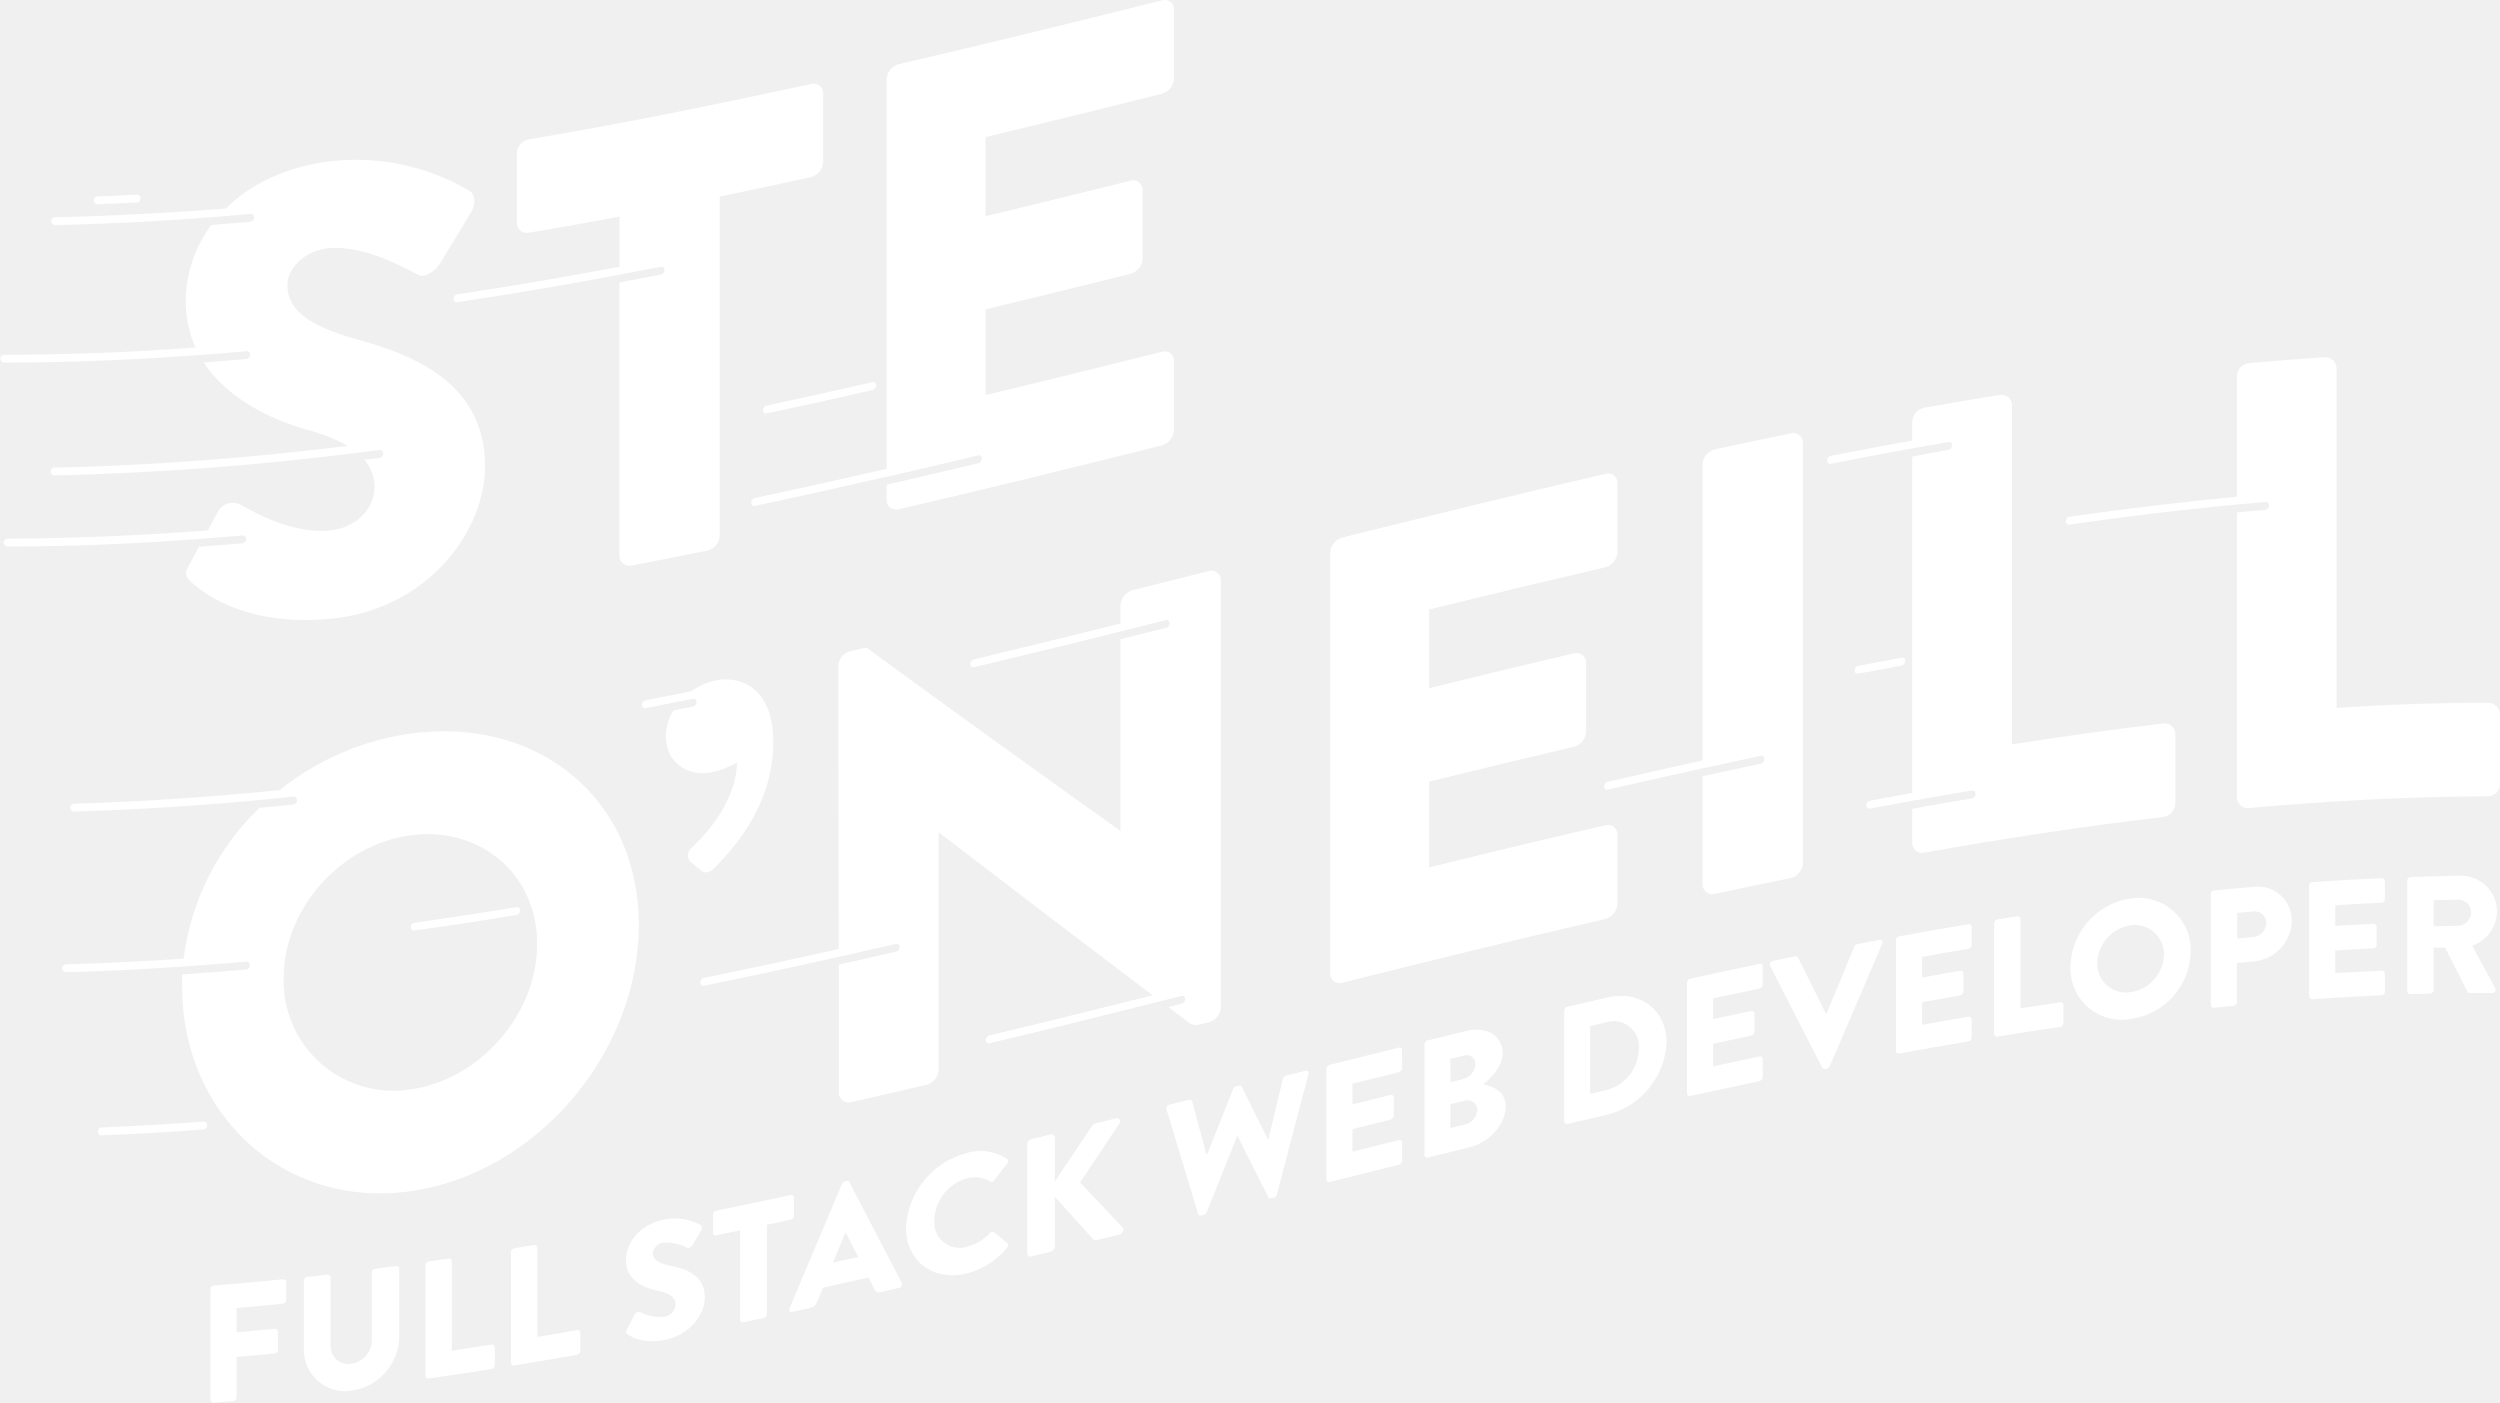
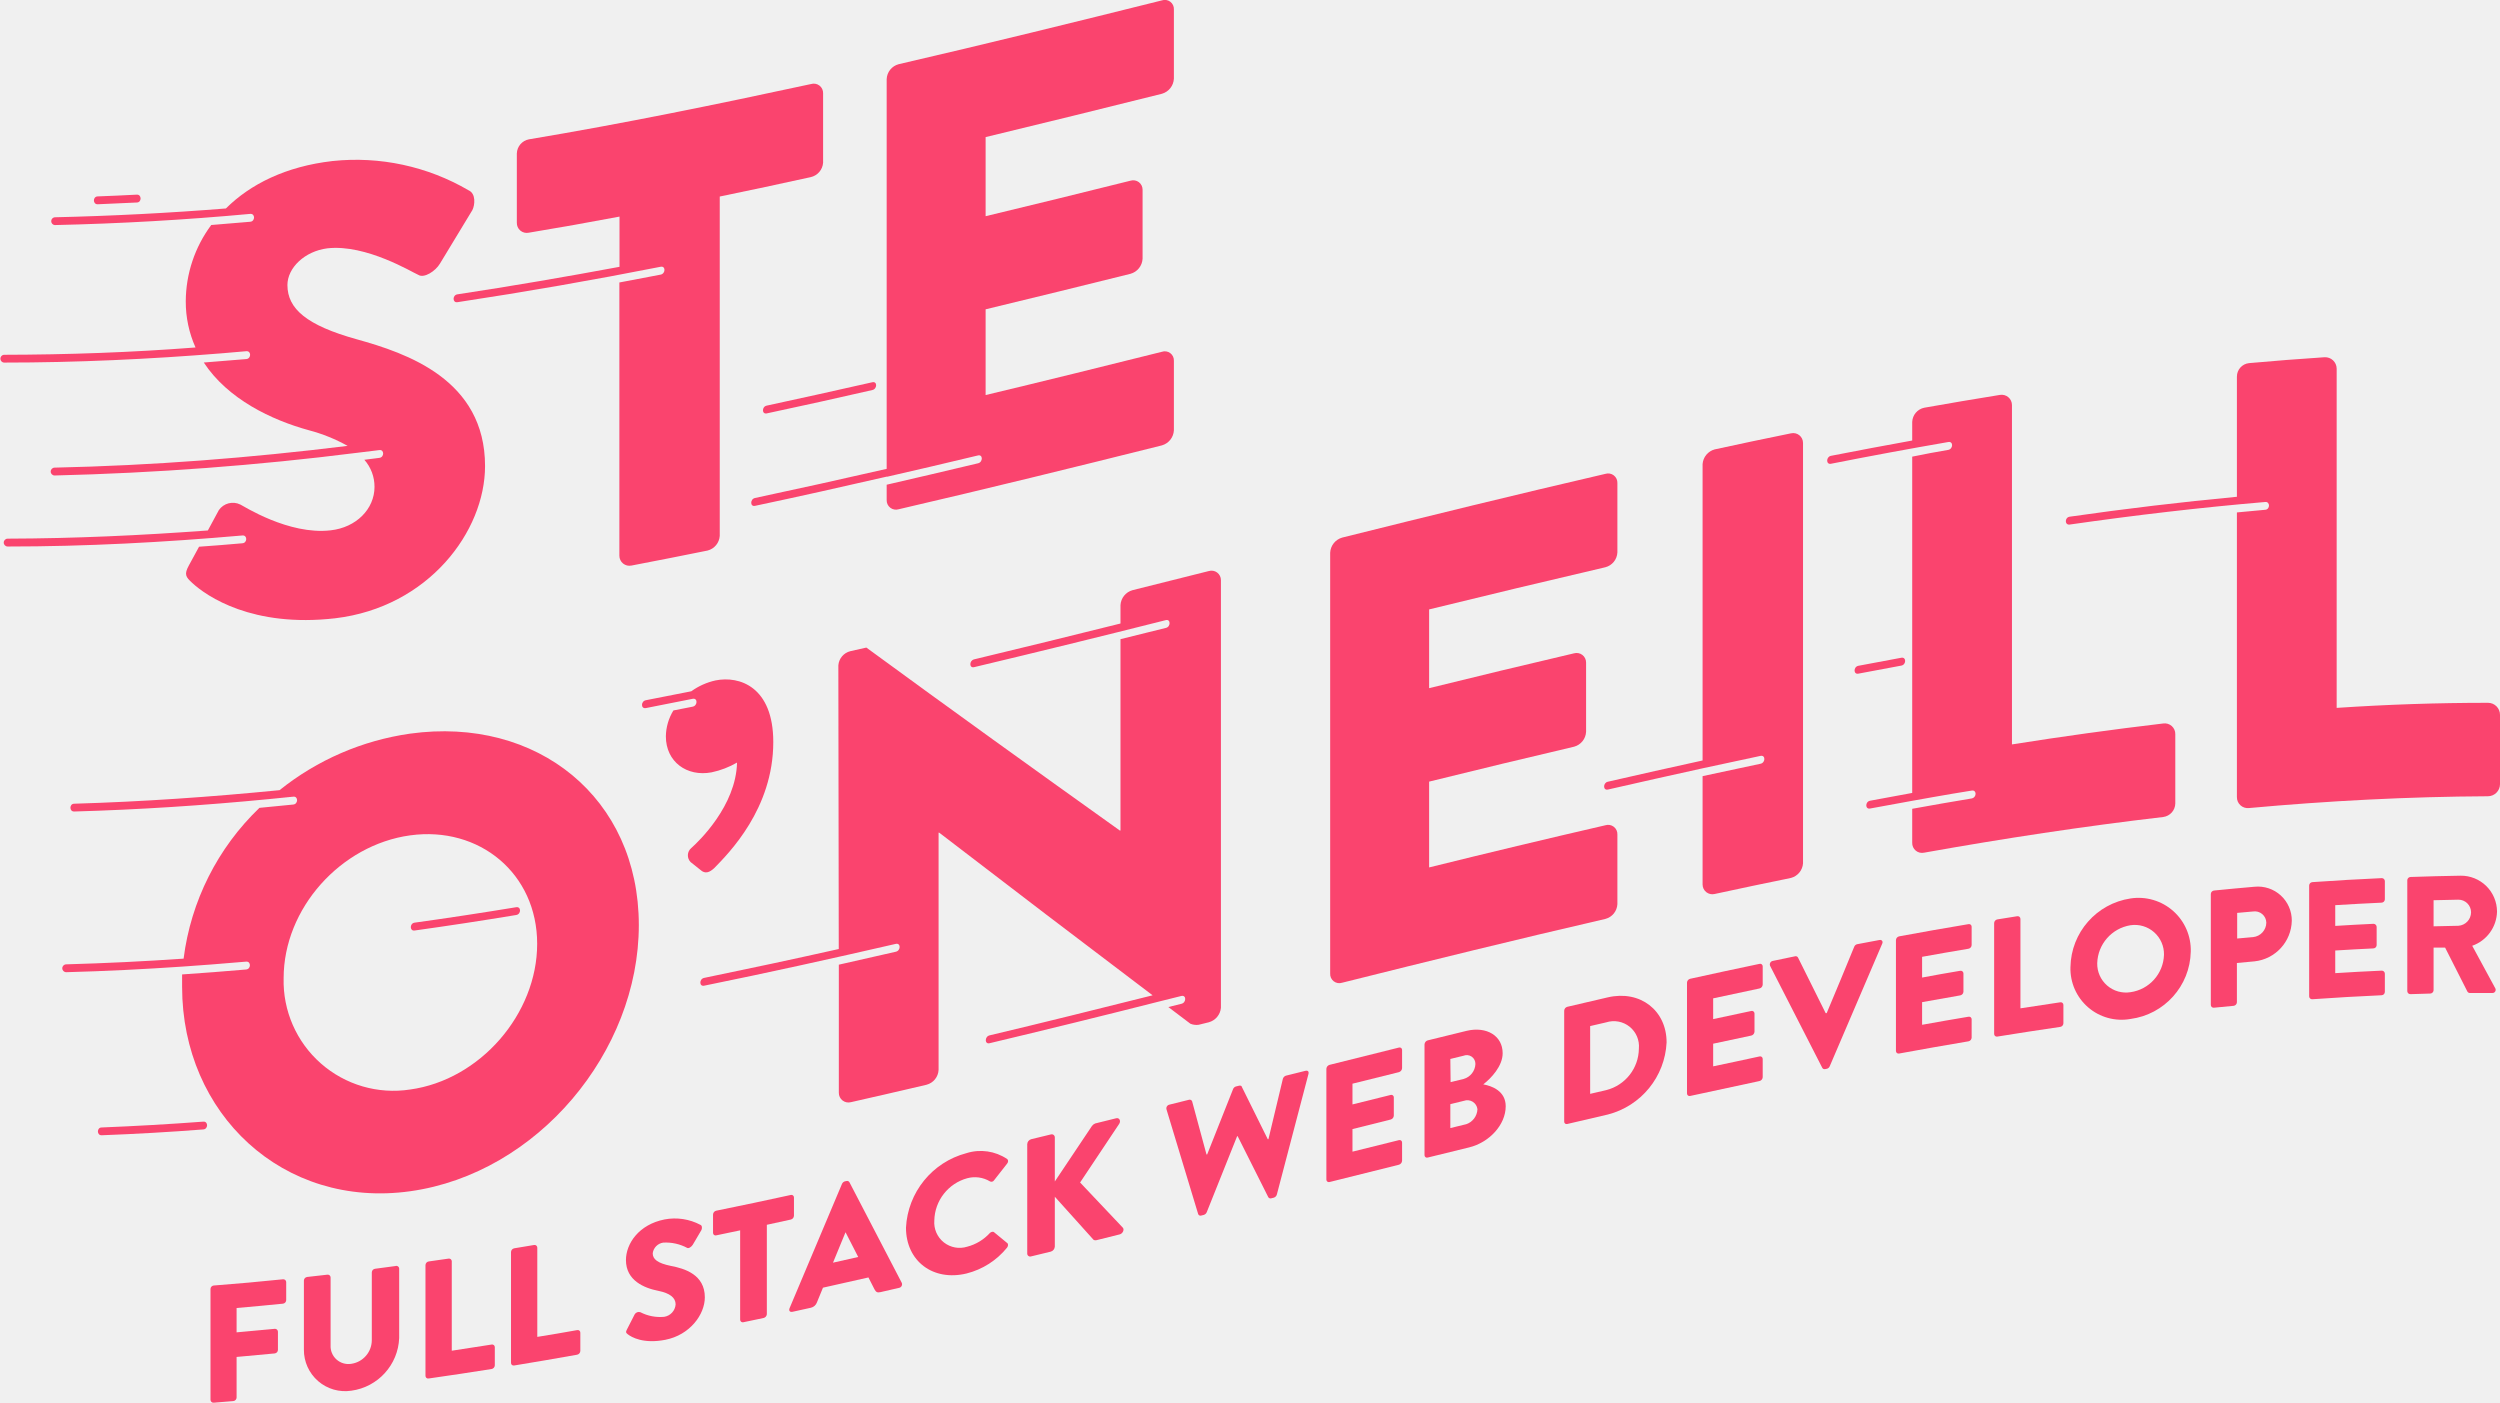
<svg xmlns="http://www.w3.org/2000/svg" viewBox="0 0 368.88 206.97">
-   <path d="M198.05,145c12.94-3.24,25.88-6.42,38.82-9.41a2.37,2.37,0,0,0,1.78-2.19V123.14a1.37,1.37,0,0,0-1.78-1.37q-13,3-26,6.22V115.33q10.68-2.64,21.38-5.15a2.4,2.4,0,0,0,1.78-2.2V97.76a1.4,1.4,0,0,0-1.78-1.36q-10.69,2.5-21.38,5.14V89.92q13-3.19,26-6.22a2.37,2.37,0,0,0,1.78-2.19V71.29a1.37,1.37,0,0,0-1.78-1.37c-12.94,3-25.88,6.17-38.82,9.4a2.44,2.44,0,0,0-1.78,2.23v62.07A1.35,1.35,0,0,0,198.05,145Z" style="fill:#ffffff" />
-   <path d="M41.76,188.76q-5.11.53-10.23.92a.52.52,0,0,0-.47.51v16.35a.43.43,0,0,0,.47.43l2.92-.24a.54.54,0,0,0,.46-.51v-6q2.82-.24,5.64-.52a.54.54,0,0,0,.46-.51V196.5a.43.43,0,0,0-.46-.43q-2.82.28-5.64.52V193c2.28-.2,4.57-.41,6.85-.64a.54.54,0,0,0,.47-.52v-2.69A.43.43,0,0,0,41.76,188.76Z" style="fill:#ffffff" />
-   <path d="M58.33,186.81l-3,.4a.55.55,0,0,0-.47.53v10a3.53,3.53,0,0,1-3.08,3.5,2.63,2.63,0,0,1-3-2.75v-10a.41.41,0,0,0-.47-.41l-3,.34a.55.55,0,0,0-.47.52v10.2a6.08,6.08,0,0,0,7,6.06,8.17,8.17,0,0,0,7.06-7.77v-10.2A.42.42,0,0,0,58.33,186.81Z" style="fill:#ffffff" />
-   <path d="M72.54,198.39l-5.88.91V186.11a.4.4,0,0,0-.47-.4l-2.94.42a.56.56,0,0,0-.47.54V203a.39.39,0,0,0,.47.4c3.1-.44,6.19-.91,9.29-1.4a.57.57,0,0,0,.47-.54v-2.7A.39.39,0,0,0,72.54,198.39Z" style="fill:#ffffff" />
-   <path d="M85.16,196.26q-2.94.53-5.88,1V184.09a.4.4,0,0,0-.47-.39l-2.94.49a.58.58,0,0,0-.47.55v16.35a.38.38,0,0,0,.47.39q4.65-.76,9.29-1.59a.59.59,0,0,0,.47-.55v-2.7A.38.38,0,0,0,85.16,196.26Z" style="fill:#ffffff" />
-   <path d="M99,186.79c-2-.41-2.69-1-2.69-1.87a1.83,1.83,0,0,1,1.55-1.57,6.71,6.71,0,0,1,3.54.78c.22.13.66-.18.83-.48l1.27-2.16c.09-.19.14-.65-.15-.76a8.05,8.05,0,0,0-5.29-.8c-3.8.75-5.7,3.57-5.7,6,0,3,2.66,4.12,4.79,4.54,1.68.34,2.54,1,2.54,2A2,2,0,0,1,98,194.3a6.34,6.34,0,0,1-3.51-.68.71.71,0,0,0-.84.31c-.39.75-.77,1.51-1.16,2.27-.2.38-.12.46.12.66.57.46,2.35,1.46,5.56.83,3.63-.71,5.83-3.73,5.83-6.27C104,188.06,101,187.17,99,186.79Z" style="fill:#ffffff" />
-   <path d="M117.15,179.38v-2.69a.37.37,0,0,0-.47-.37q-5.48,1.2-11,2.32a.6.6,0,0,0-.47.57v2.69a.37.37,0,0,0,.47.38l3.53-.74v13.19a.38.38,0,0,0,.47.37l3-.63a.63.63,0,0,0,.47-.56V180.72l3.53-.77A.6.6,0,0,0,117.15,179.38Z" style="fill:#ffffff" />
-   <path d="M125.33,174.43a.39.39,0,0,0-.42-.17l-.25.05a.69.69,0,0,0-.42.37q-3.85,9.18-7.73,18.33c-.15.35,0,.63.42.55l2.72-.6a1.24,1.24,0,0,0,.89-.79c.29-.72.59-1.44.89-2.17l6.71-1.51.89,1.75c.23.42.42.52.87.42l2.74-.63a.54.54,0,0,0,.42-.74Zm-2.42,11.88c.62-1.49,1.23-3,1.85-4.49h0l1.87,3.65Z" style="fill:#ffffff" />
-   <path d="M142.72,173.85a4.32,4.32,0,0,1,3.34.46.45.45,0,0,0,.61-.15l1.93-2.46c.2-.25.2-.54,0-.69a7,7,0,0,0-6-.86,12,12,0,0,0-8.92,11c0,4.94,4,7.94,8.92,6.76a11.19,11.19,0,0,0,6-3.83c.17-.22.2-.55,0-.68l-1.92-1.58c-.15-.14-.47-.06-.64.13a6.83,6.83,0,0,1-3.32,2,3.74,3.74,0,0,1-4.86-3.86A6.61,6.61,0,0,1,142.72,173.85Z" style="fill:#ffffff" />
-   <path d="M159.37,174.48l5.78-8.67c.27-.44,0-.92-.45-.81l-3.11.77a1.09,1.09,0,0,0-.47.37l-5.48,8.19v-6.5a.45.45,0,0,0-.59-.44l-2.89.7a.79.79,0,0,0-.59.74v16.1a.44.44,0,0,0,.59.45l2.89-.7a.82.82,0,0,0,.59-.74v-7.36l5.71,6.35a.58.58,0,0,0,.44.06l3.41-.85c.47-.11.74-.72.47-1Z" style="fill:#ffffff" />
-   <path d="M192.62,158l-2.89.72a.7.7,0,0,0-.44.46l-2.13,8.91-.1,0-3.83-7.73c0-.13-.19-.22-.42-.16l-.44.11a.65.65,0,0,0-.42.37l-3.83,9.66-.1,0c-.71-2.61-1.41-5.22-2.12-7.84a.38.38,0,0,0-.45-.23l-2.89.72a.56.56,0,0,0-.44.71q2.32,7.71,4.67,15.43a.35.35,0,0,0,.44.23l.4-.1a.71.71,0,0,0,.42-.38q2.25-5.61,4.49-11.23l.08,0q2.25,4.48,4.52,9a.38.38,0,0,0,.42.17l.39-.1a.67.67,0,0,0,.45-.46l4.66-17.77C193.16,158.12,193,157.92,192.62,158Z" style="fill:#ffffff" />
-   <path d="M206.41,154.57q-5.11,1.26-10.23,2.55a.64.64,0,0,0-.47.58v16.36a.36.36,0,0,0,.47.35q5.12-1.29,10.23-2.55a.65.65,0,0,0,.47-.59v-2.69a.36.36,0,0,0-.47-.35l-6.85,1.7V166.6l5.64-1.41a.63.63,0,0,0,.46-.58v-2.69a.36.36,0,0,0-.46-.36l-5.64,1.4V159.9l6.85-1.7a.65.65,0,0,0,.47-.58v-2.7A.36.36,0,0,0,206.41,154.57Z" style="fill:#ffffff" />
-   <path d="M218.86,160c1.16-.9,2.86-2.69,2.86-4.59,0-2.6-2.39-4-5.31-3.31l-5.75,1.41a.65.65,0,0,0-.47.59v16.35a.36.36,0,0,0,.47.35l6.12-1.5c2.94-.72,5.39-3.31,5.39-6.07C222.17,161,220.17,160.24,218.86,160ZM214,156.25l1.93-.47A1.28,1.28,0,0,1,217.7,157a2.39,2.39,0,0,1-1.73,2.2l-1.93.47Zm2.25,9.65-2.25.55v-3.53l2-.49a1.5,1.5,0,0,1,2,1.23A2.45,2.45,0,0,1,216.29,165.9Z" style="fill:#ffffff" />
-   <path d="M237.24,147.16l-6,1.4a.62.62,0,0,0-.44.58v16.35a.35.35,0,0,0,.44.36l6-1.4a11.56,11.56,0,0,0,8.67-10.64C245.91,149.07,242,146.06,237.24,147.16ZM237,160.85l-2.37.55v-10l2.37-.55a3.71,3.71,0,0,1,4.82,3.88A6.38,6.38,0,0,1,237,160.85Z" style="fill:#ffffff" />
-   <path d="M259.62,142.22q-5.12,1.07-10.23,2.2a.61.61,0,0,0-.47.57v16.35a.37.37,0,0,0,.47.37q5.12-1.12,10.23-2.2a.61.61,0,0,0,.47-.57v-2.69a.37.37,0,0,0-.47-.37c-2.28.48-4.56,1-6.84,1.46V154c1.87-.4,3.75-.81,5.63-1.2a.62.62,0,0,0,.47-.57v-2.69a.38.38,0,0,0-.47-.37q-2.82.59-5.63,1.2v-3.06l6.84-1.46a.61.61,0,0,0,.47-.57v-2.69A.37.37,0,0,0,259.62,142.22Z" style="fill:#ffffff" />
-   <path d="M277.31,138.7l-3.29.62a.62.62,0,0,0-.42.36q-2,4.89-4.07,9.81l-.15,0-4.08-8.2a.38.38,0,0,0-.42-.19l-3.28.68a.53.53,0,0,0-.42.73q3.85,7.5,7.7,15.05a.38.38,0,0,0,.42.19l.25-.05a.6.6,0,0,0,.42-.35q3.87-9.07,7.76-18.12C277.87,138.92,277.68,138.63,277.31,138.7Z" style="fill:#ffffff" />
-   <path d="M290.45,136.36q-5.11.85-10.23,1.8a.59.59,0,0,0-.47.56v16.35a.38.38,0,0,0,.47.38q5.11-.94,10.23-1.8a.58.58,0,0,0,.47-.55v-2.69a.38.38,0,0,0-.47-.39q-3.42.57-6.84,1.19v-3.34l5.63-1a.58.58,0,0,0,.47-.55v-2.69a.4.4,0,0,0-.47-.39c-1.88.32-3.76.64-5.63,1v-3.06q3.42-.62,6.84-1.19a.57.57,0,0,0,.47-.55v-2.69A.38.38,0,0,0,290.45,136.36Z" style="fill:#ffffff" />
-   <path d="M304,147.89c-2,.29-3.92.58-5.88.89V135.59a.4.4,0,0,0-.47-.4l-2.94.47a.57.57,0,0,0-.47.54v16.35a.39.39,0,0,0,.47.4q4.64-.75,9.29-1.43a.55.55,0,0,0,.46-.54v-2.69A.39.39,0,0,0,304,147.89Z" style="fill:#ffffff" />
-   <path d="M314.36,132.57a10.42,10.42,0,0,0-8.86,10.11,7.54,7.54,0,0,0,8.86,7.67,10.23,10.23,0,0,0,8.89-9.91A7.71,7.71,0,0,0,314.36,132.57Zm0,13.83a4.24,4.24,0,0,1-4.91-4.27,5.84,5.84,0,0,1,4.91-5.61,4.31,4.31,0,0,1,4.94,4.36A5.75,5.75,0,0,1,314.36,146.4Z" style="fill:#ffffff" />
-   <path d="M332.67,130.84c-2,.17-4,.36-6,.56a.53.53,0,0,0-.46.52v16.35a.41.41,0,0,0,.46.42l2.92-.28a.55.55,0,0,0,.47-.52v-5.8l2.59-.24a6.16,6.16,0,0,0,5.51-6A5,5,0,0,0,332.67,130.84Zm-.22,7.43-2.35.21V134.7l2.35-.21a1.7,1.7,0,0,1,1.95,1.65A2.17,2.17,0,0,1,332.45,138.27Z" style="fill:#ffffff" />
-   <path d="M351.42,129.57q-5.12.23-10.23.59a.51.51,0,0,0-.47.5V147a.43.43,0,0,0,.47.44q5.12-.36,10.23-.59a.5.5,0,0,0,.47-.49v-2.69a.45.45,0,0,0-.47-.45q-3.42.15-6.85.37v-3.34c1.88-.12,3.76-.22,5.64-.31a.5.5,0,0,0,.47-.49v-2.69a.47.47,0,0,0-.47-.45c-1.88.09-3.76.19-5.64.31v-3.06c2.29-.14,4.57-.27,6.85-.37a.5.5,0,0,0,.47-.49V130A.45.45,0,0,0,351.42,129.57Z" style="fill:#ffffff" />
-   <path d="M368.44,134.5a5.31,5.31,0,0,0-5.39-5.29q-3.69.06-7.38.19a.49.49,0,0,0-.47.49v16.35a.45.45,0,0,0,.47.45l2.94-.09a.51.51,0,0,0,.47-.48v-6.3l1.7,0c1.1,2.15,2.19,4.32,3.29,6.49a.42.42,0,0,0,.39.21l3.29,0a.47.47,0,0,0,.42-.72l-3.39-6.25A5.47,5.47,0,0,0,368.44,134.5Zm-5.71,2.1-3.65.08v-3.85l3.65-.08a1.86,1.86,0,0,1,1.88,1.85A2,2,0,0,1,362.73,136.6Z" style="fill:#ffffff" />
-   <path d="M94.26,136.5c0-18.78-15-30.84-33.75-28.25a39.71,39.71,0,0,0-19.26,8.34c-10.1,1-20.2,1.7-30.3,2-.74,0-.75,1.18,0,1.15,9.58-.27,19.15-.9,28.73-1.83h0q1.8-.16,3.6-.36c.74-.08.74,1.08,0,1.16l-5,.49a37.3,37.3,0,0,0-11.19,22.25q-8.66.6-17.32.84a.58.58,0,0,0,0,1.16c5.73-.15,11.46-.44,17.19-.83h0l4.25-.31c1.71-.13,3.41-.27,5.11-.42.74-.06.74,1.09,0,1.16-3.15.28-6.3.51-9.45.73,0,.61,0,1.22,0,1.84,0,18.74,14.91,32.77,33.66,30.15S94.26,155.22,94.26,136.5ZM60.51,160.76a16.2,16.2,0,0,1-18.66-16.42c0-10.32,8.44-19.67,18.66-21.08s18.75,5.63,18.75,16S70.82,159.34,60.51,160.76Z" style="fill:#ffffff" />
-   <path d="M237.25,116.5q7-1.6,14-3.14c2.84-.62,5.69-1.23,8.53-1.83.74-.15.74,1,0,1.16-2.85.6-5.71,1.21-8.56,1.83v16a1.44,1.44,0,0,0,1.78,1.39q5.63-1.22,11.26-2.37a2.4,2.4,0,0,0,1.78-2.14V65.36a1.45,1.45,0,0,0-1.78-1.42q-5.62,1.14-11.26,2.37a2.43,2.43,0,0,0-1.78,2.16v43.74q-7,1.53-14,3.14C236.51,115.52,236.51,116.67,237.25,116.5Z" style="fill:#ffffff" />
-   <path d="M367.1,103.7q-11.16,0-22.32.75V54.38A1.7,1.7,0,0,0,343,52.71c-3.72.24-7.44.54-11.16.87a2,2,0,0,0-1.78,2V73.3q-12.35,1.17-24.68,2.94c-.75.11-.75,1.26,0,1.16,9.62-1.38,19.24-2.51,28.86-3.33.74-.07.74,1.09,0,1.15l-4.18.39v42a1.6,1.6,0,0,0,1.78,1.62c11.75-1.07,23.51-1.68,35.26-1.74a1.79,1.79,0,0,0,1.78-1.79V105.47A1.77,1.77,0,0,0,367.1,103.7Z" style="fill:#ffffff" />
-   <path d="M174.33,148.11l-1.94.48,3.25,2.46a2.33,2.33,0,0,0,1.22.16l1.5-.37a2.44,2.44,0,0,0,1.79-2.14V85.6a1.39,1.39,0,0,0-1.79-1.34l-11.25,2.82a2.43,2.43,0,0,0-1.78,2.22V92c-7.2,1.79-14.4,3.57-21.6,5.29-.74.18-.74,1.33,0,1.15q14.15-3.37,28.29-6.94c.74-.19.74,1,0,1.15l-6.69,1.66v28.24l-.09,0c-12.47-8.9-24.94-17.87-37.41-27l-2.35.53a2.34,2.34,0,0,0-1.78,2.09l.06,41.86q-9.93,2.22-19.86,4.26c-.75.15-.75,1.31,0,1.15,9.42-1.91,18.85-4,28.28-6.17.75-.17.75,1,0,1.16l-8.41,1.91,0,18.91a1.42,1.42,0,0,0,1.78,1.38q5.58-1.26,11.15-2.57a2.38,2.38,0,0,0,1.79-2.2v-35l.09,0q15.75,12.1,31.49,24c-8,2-16,4-24.06,5.91-.74.18-.74,1.34,0,1.16q12.6-3,25.2-6.2h0l3.09-.77C175.07,146.77,175.07,147.93,174.33,148.11Z" style="fill:#ffffff" />
-   <path d="M30,165.5q-7.5.56-15,.86c-.74,0-.74,1.18,0,1.15q7.5-.28,15-.86C30.74,166.6,30.74,165.44,30,165.5Z" style="fill:#ffffff" />
-   <path d="M61.17,137.3q7.52-1.05,15-2.29c.75-.12.75-1.27,0-1.15-5,.82-10,1.59-15,2.28C60.43,136.25,60.43,137.4,61.17,137.3Z" style="fill:#ffffff" />
-   <path d="M14.41,30.14c1.93-.08,3.85-.16,5.78-.26.74,0,.74-1.2,0-1.16-1.93.1-3.85.19-5.78.26C13.67,29,13.67,30.16,14.41,30.14Z" style="fill:#ffffff" />
-   <path d="M78,34.34q6.7-1.11,13.41-2.38v7.41c-8,1.49-16,2.86-23.92,4.06-.75.11-.75,1.27,0,1.16q15-2.27,30-5.23c.74-.14.74,1,0,1.16l-6.1,1.16V82a1.48,1.48,0,0,0,1.78,1.45q5.63-1.08,11.25-2.22a2.39,2.39,0,0,0,1.78-2.15V29q6.7-1.38,13.41-2.86A2.35,2.35,0,0,0,121.45,24V13.78a1.38,1.38,0,0,0-1.78-1.38c-13.88,3-27.75,5.84-41.63,8.16a2.19,2.19,0,0,0-1.78,2.08V32.86A1.46,1.46,0,0,0,78,34.34Z" style="fill:#ffffff" />
-   <path d="M102,125.13a1.41,1.41,0,0,0-.09,2.08l1.41,1.12c.74.7,1.4.37,2.06-.23,2.15-2.21,8.72-8.76,8.72-18.61,0-8.16-5-9.81-8.53-9.09A9.67,9.67,0,0,0,102,102l-6.71,1.32c-.75.15-.75,1.3,0,1.16l5.05-1,1.87-.37c.75-.15.75,1,0,1.16l-2.85.56a7.51,7.51,0,0,0-1.11,3.82c0,3.75,3.09,6,6.75,5.31a12.77,12.77,0,0,0,3.75-1.44C108.61,118.91,103.07,124.18,102,125.13Z" style="fill:#ffffff" />
-   <path d="M111.4,74.64c6.48-1.37,12.95-2.82,19.43-4.31h0l.12,0,6.53-1.51,6.83-1.62c.74-.18.74,1,0,1.16q-6.75,1.61-13.48,3.16v2.25a1.37,1.37,0,0,0,1.78,1.37c12.94-3,25.88-6.18,38.82-9.42a2.44,2.44,0,0,0,1.78-2.23V53.24a1.34,1.34,0,0,0-1.78-1.33c-8.66,2.16-17.32,4.31-26,6.38V45.64q10.7-2.58,21.38-5.24a2.44,2.44,0,0,0,1.78-2.23V28a1.38,1.38,0,0,0-1.78-1.34q-10.68,2.67-21.38,5.24V20.23c8.66-2.08,17.32-4.23,26-6.39a2.44,2.44,0,0,0,1.78-2.23V1.39A1.34,1.34,0,0,0,171.43.06c-12.94,3.23-25.88,6.42-38.82,9.41a2.38,2.38,0,0,0-1.78,2.2V69.18q-9.72,2.23-19.43,4.3C110.66,73.64,110.66,74.8,111.4,74.64Z" style="fill:#ffffff" />
-   <path d="M113.13,61q7.8-1.66,15.59-3.45c.74-.17.74-1.32,0-1.15q-7.8,1.77-15.59,3.45C112.39,60,112.39,61.15,113.13,61Z" style="fill:#ffffff" />
-   <path d="M35.77,80.16c-2.13.19-4.27.36-6.4.51l-1.49,2.74c-.75,1.36-.47,1.72.47,2.59,2.16,2,8.91,6.63,21.1,5.23C63.23,89.59,71.57,78.4,71.57,68.77,71.57,56,60,52.11,52.63,50.06s-10.22-4.49-10.22-8c0-2.53,2.54-5,5.91-5.42,5.72-.64,12.57,3.58,13.41,3.92.84.54,2.53-.55,3.19-1.67L69.7,31c.37-.72.56-2.43-.56-2.92a32.93,32.93,0,0,0-20.07-4.32c-6.9.79-12.14,3.42-15.74,7Q20.69,31.77,8.06,32.06a.58.58,0,0,0,0,1.15q14.43-.32,28.87-1.65c.74-.06.74,1.09,0,1.16l-5.76.48a19,19,0,0,0-3.76,11.24,16.47,16.47,0,0,0,1.44,6.83C19.42,52,10,52.33.56,52.35a.58.58,0,0,0,0,1.15c10.73,0,21.46-.5,32.18-1.37l3.61-.31c.74-.06.74,1.09,0,1.16-2.09.18-4.19.35-6.28.51,3.54,5.4,10,8.49,15.53,10a24.49,24.49,0,0,1,5.69,2.3C36.88,67.57,22.47,68.69,8.06,69a.58.58,0,0,0,0,1.16,441.18,441.18,0,0,0,44.65-3.35h0l3.27-.4c.74-.1.74,1.06,0,1.15l-2.22.28a6,6,0,0,1,1.5,4c0,3.28-2.72,6-6.47,6.41-6.19.73-12.94-3.64-13.32-3.8a2.51,2.51,0,0,0-3.18.82l-1.62,3C20.83,79,11,79.45,1.13,79.48a.58.58,0,0,0,0,1.16c11.55,0,23.1-.62,34.64-1.63C36.52,78.94,36.52,80.1,35.77,80.16Z" style="fill:#ffffff" />
-   <path d="M270.16,68.43q8.65-1.71,17.32-3.21c.74-.13.74,1,0,1.16-1.78.3-3.55.63-5.33,1V117l-6.22,1.15c-.74.14-.74,1.29,0,1.15,2.08-.39,4.15-.77,6.23-1.14.95-.18,1.9-.34,2.86-.51,2-.35,4-.7,5.92-1,.75-.12.75,1,0,1.16q-4.4.73-8.79,1.53v5a1.45,1.45,0,0,0,1.78,1.47c11.76-2.1,23.51-3.89,35.26-5.26a2.05,2.05,0,0,0,1.78-2V108.33a1.56,1.56,0,0,0-1.78-1.58q-11.16,1.32-22.32,3.09V59.77a1.52,1.52,0,0,0-1.78-1.5q-5.58.9-11.16,1.89a2.23,2.23,0,0,0-1.78,2.1V65c-4,.73-8,1.47-12,2.26C269.42,67.42,269.42,68.58,270.16,68.43Z" style="fill:#ffffff" />
-   <path d="M280.55,97.05l-6.35,1.19c-.74.15-.74,1.3,0,1.16,2.12-.41,4.23-.8,6.35-1.19C281.29,98.07,281.3,96.92,280.55,97.05Z" style="fill:#ffffff" />
+   <path d="M198.05,145c12.94-3.24,25.88-6.42,38.82-9.41a2.37,2.37,0,0,0,1.78-2.19V123.14a1.37,1.37,0,0,0-1.78-1.37q-13,3-26,6.22V115.33q10.68-2.64,21.38-5.15a2.4,2.4,0,0,0,1.78-2.2V97.76a1.4,1.4,0,0,0-1.78-1.36q-10.69,2.5-21.38,5.14V89.92q13-3.19,26-6.22a2.37,2.37,0,0,0,1.78-2.19V71.29a1.37,1.37,0,0,0-1.78-1.37c-12.94,3-25.88,6.17-38.82,9.4a2.44,2.44,0,0,0-1.78,2.23v62.07A1.35,1.35,0,0,0,198.05,145Z" style="fill:#FA446E" />
+   <path d="M41.76,188.76q-5.11.53-10.23.92a.52.52,0,0,0-.47.51v16.35a.43.43,0,0,0,.47.43l2.92-.24a.54.54,0,0,0,.46-.51v-6q2.82-.24,5.64-.52a.54.54,0,0,0,.46-.51V196.5a.43.43,0,0,0-.46-.43q-2.82.28-5.64.52V193c2.28-.2,4.57-.41,6.85-.64a.54.54,0,0,0,.47-.52v-2.69A.43.43,0,0,0,41.76,188.76Z" style="fill:#FA446E" />
+   <path d="M58.33,186.81l-3,.4a.55.55,0,0,0-.47.53v10a3.53,3.53,0,0,1-3.08,3.5,2.63,2.63,0,0,1-3-2.75v-10a.41.41,0,0,0-.47-.41l-3,.34a.55.55,0,0,0-.47.52v10.2a6.08,6.08,0,0,0,7,6.06,8.17,8.17,0,0,0,7.06-7.77v-10.2A.42.42,0,0,0,58.33,186.81Z" style="fill:#FA446E" />
+   <path d="M72.54,198.39l-5.88.91V186.11a.4.4,0,0,0-.47-.4l-2.94.42a.56.56,0,0,0-.47.54V203a.39.39,0,0,0,.47.4c3.1-.44,6.19-.91,9.29-1.4a.57.57,0,0,0,.47-.54v-2.7A.39.39,0,0,0,72.54,198.39Z" style="fill:#FA446E" />
+   <path d="M85.16,196.26q-2.94.53-5.88,1V184.09a.4.4,0,0,0-.47-.39l-2.94.49a.58.58,0,0,0-.47.55v16.35a.38.38,0,0,0,.47.39q4.65-.76,9.29-1.59a.59.59,0,0,0,.47-.55v-2.7A.38.38,0,0,0,85.16,196.26Z" style="fill:#FA446E" />
+   <path d="M99,186.79c-2-.41-2.69-1-2.69-1.87a1.83,1.83,0,0,1,1.55-1.57,6.71,6.71,0,0,1,3.54.78c.22.13.66-.18.83-.48l1.27-2.16c.09-.19.14-.65-.15-.76a8.05,8.05,0,0,0-5.29-.8c-3.8.75-5.7,3.57-5.7,6,0,3,2.66,4.12,4.79,4.54,1.68.34,2.54,1,2.54,2A2,2,0,0,1,98,194.3a6.34,6.34,0,0,1-3.51-.68.71.71,0,0,0-.84.31c-.39.75-.77,1.51-1.16,2.27-.2.38-.12.46.12.66.57.46,2.35,1.46,5.56.83,3.63-.71,5.83-3.73,5.83-6.27C104,188.06,101,187.17,99,186.79Z" style="fill:#FA446E" />
+   <path d="M117.15,179.38v-2.69a.37.37,0,0,0-.47-.37q-5.48,1.2-11,2.32a.6.6,0,0,0-.47.57v2.69a.37.37,0,0,0,.47.38l3.53-.74v13.19a.38.38,0,0,0,.47.37l3-.63a.63.63,0,0,0,.47-.56V180.72l3.53-.77A.6.6,0,0,0,117.15,179.38Z" style="fill:#FA446E" />
+   <path d="M125.33,174.43a.39.39,0,0,0-.42-.17l-.25.05a.69.69,0,0,0-.42.37q-3.85,9.18-7.73,18.33c-.15.35,0,.63.42.55l2.72-.6a1.24,1.24,0,0,0,.89-.79c.29-.72.59-1.44.89-2.17l6.71-1.51.89,1.75c.23.42.42.52.87.42l2.74-.63a.54.54,0,0,0,.42-.74Zm-2.42,11.88c.62-1.49,1.23-3,1.85-4.49h0l1.87,3.65Z" style="fill:#FA446E" />
+   <path d="M142.72,173.85a4.32,4.32,0,0,1,3.34.46.45.45,0,0,0,.61-.15l1.93-2.46c.2-.25.2-.54,0-.69a7,7,0,0,0-6-.86,12,12,0,0,0-8.92,11c0,4.94,4,7.94,8.92,6.76a11.19,11.19,0,0,0,6-3.83c.17-.22.2-.55,0-.68l-1.92-1.58c-.15-.14-.47-.06-.64.13a6.83,6.83,0,0,1-3.32,2,3.74,3.74,0,0,1-4.86-3.86A6.61,6.61,0,0,1,142.72,173.85Z" style="fill:#FA446E" />
+   <path d="M159.37,174.48l5.78-8.67c.27-.44,0-.92-.45-.81l-3.11.77a1.09,1.09,0,0,0-.47.37l-5.48,8.19v-6.5a.45.45,0,0,0-.59-.44l-2.89.7a.79.79,0,0,0-.59.74v16.1a.44.44,0,0,0,.59.45l2.89-.7a.82.82,0,0,0,.59-.74v-7.36l5.71,6.35a.58.58,0,0,0,.44.06l3.41-.85c.47-.11.74-.72.47-1Z" style="fill:#FA446E" />
+   <path d="M192.62,158l-2.89.72a.7.7,0,0,0-.44.46l-2.13,8.91-.1,0-3.83-7.73c0-.13-.19-.22-.42-.16l-.44.11a.65.65,0,0,0-.42.37l-3.83,9.66-.1,0c-.71-2.61-1.41-5.22-2.12-7.84a.38.38,0,0,0-.45-.23l-2.89.72a.56.56,0,0,0-.44.71q2.32,7.71,4.67,15.43a.35.35,0,0,0,.44.23l.4-.1a.71.71,0,0,0,.42-.38q2.25-5.61,4.49-11.23l.08,0q2.25,4.48,4.52,9a.38.38,0,0,0,.42.17l.39-.1a.67.67,0,0,0,.45-.46l4.66-17.77C193.16,158.12,193,157.92,192.62,158Z" style="fill:#FA446E" />
+   <path d="M206.41,154.57q-5.11,1.26-10.23,2.55a.64.64,0,0,0-.47.58v16.36a.36.36,0,0,0,.47.35q5.12-1.29,10.23-2.55a.65.65,0,0,0,.47-.59v-2.69a.36.36,0,0,0-.47-.35l-6.85,1.7V166.6l5.64-1.41a.63.63,0,0,0,.46-.58v-2.69a.36.36,0,0,0-.46-.36l-5.64,1.4V159.9l6.85-1.7a.65.65,0,0,0,.47-.58v-2.7A.36.36,0,0,0,206.41,154.57Z" style="fill:#FA446E" />
+   <path d="M218.86,160c1.16-.9,2.86-2.69,2.86-4.59,0-2.6-2.39-4-5.31-3.31l-5.75,1.41a.65.65,0,0,0-.47.59v16.35a.36.36,0,0,0,.47.35l6.12-1.5c2.94-.72,5.39-3.31,5.39-6.07C222.17,161,220.17,160.24,218.86,160ZM214,156.25l1.93-.47A1.28,1.28,0,0,1,217.7,157a2.39,2.39,0,0,1-1.73,2.2l-1.93.47Zm2.25,9.65-2.25.55v-3.53l2-.49a1.5,1.5,0,0,1,2,1.23A2.45,2.45,0,0,1,216.29,165.9Z" style="fill:#FA446E" />
+   <path d="M237.24,147.16l-6,1.4a.62.62,0,0,0-.44.58v16.35a.35.35,0,0,0,.44.36l6-1.4a11.56,11.56,0,0,0,8.67-10.64C245.91,149.07,242,146.06,237.24,147.16ZM237,160.85l-2.37.55v-10l2.37-.55a3.71,3.71,0,0,1,4.82,3.88A6.38,6.38,0,0,1,237,160.85Z" style="fill:#FA446E" />
+   <path d="M259.62,142.22q-5.12,1.07-10.23,2.2a.61.61,0,0,0-.47.57v16.35a.37.37,0,0,0,.47.37q5.12-1.12,10.23-2.2a.61.61,0,0,0,.47-.57v-2.69a.37.37,0,0,0-.47-.37c-2.28.48-4.56,1-6.84,1.46V154c1.87-.4,3.75-.81,5.63-1.2a.62.62,0,0,0,.47-.57v-2.69a.38.38,0,0,0-.47-.37q-2.82.59-5.63,1.2v-3.06l6.84-1.46a.61.61,0,0,0,.47-.57v-2.69A.37.37,0,0,0,259.62,142.22Z" style="fill:#FA446E" />
+   <path d="M277.31,138.7l-3.29.62a.62.62,0,0,0-.42.36q-2,4.89-4.07,9.81l-.15,0-4.08-8.2a.38.38,0,0,0-.42-.19l-3.28.68a.53.53,0,0,0-.42.73q3.85,7.5,7.7,15.05a.38.38,0,0,0,.42.19l.25-.05a.6.6,0,0,0,.42-.35q3.87-9.07,7.76-18.12C277.87,138.92,277.68,138.63,277.31,138.7Z" style="fill:#FA446E" />
+   <path d="M290.45,136.36q-5.11.85-10.23,1.8a.59.59,0,0,0-.47.56v16.35a.38.38,0,0,0,.47.38q5.11-.94,10.23-1.8a.58.58,0,0,0,.47-.55v-2.69a.38.38,0,0,0-.47-.39q-3.42.57-6.84,1.19v-3.34l5.63-1a.58.58,0,0,0,.47-.55v-2.69a.4.4,0,0,0-.47-.39c-1.88.32-3.76.64-5.63,1v-3.06q3.42-.62,6.84-1.19a.57.57,0,0,0,.47-.55v-2.69A.38.38,0,0,0,290.45,136.36Z" style="fill:#FA446E" />
+   <path d="M304,147.89c-2,.29-3.92.58-5.88.89V135.59a.4.4,0,0,0-.47-.4l-2.94.47a.57.57,0,0,0-.47.54v16.35a.39.39,0,0,0,.47.4q4.64-.75,9.29-1.43a.55.55,0,0,0,.46-.54v-2.69A.39.39,0,0,0,304,147.89Z" style="fill:#FA446E" />
+   <path d="M314.36,132.57a10.42,10.42,0,0,0-8.86,10.11,7.54,7.54,0,0,0,8.86,7.67,10.23,10.23,0,0,0,8.89-9.91A7.71,7.71,0,0,0,314.36,132.57Zm0,13.83a4.24,4.24,0,0,1-4.91-4.27,5.84,5.84,0,0,1,4.91-5.61,4.31,4.31,0,0,1,4.94,4.36A5.75,5.75,0,0,1,314.36,146.4Z" style="fill:#FA446E" />
+   <path d="M332.67,130.84c-2,.17-4,.36-6,.56a.53.53,0,0,0-.46.52v16.35a.41.41,0,0,0,.46.42l2.92-.28a.55.55,0,0,0,.47-.52v-5.8l2.59-.24a6.16,6.16,0,0,0,5.51-6A5,5,0,0,0,332.67,130.84Zm-.22,7.43-2.35.21V134.7l2.35-.21a1.7,1.7,0,0,1,1.95,1.65A2.17,2.17,0,0,1,332.45,138.27Z" style="fill:#FA446E" />
+   <path d="M351.42,129.57q-5.12.23-10.23.59a.51.51,0,0,0-.47.5V147a.43.43,0,0,0,.47.44q5.12-.36,10.23-.59a.5.5,0,0,0,.47-.49v-2.69a.45.45,0,0,0-.47-.45q-3.42.15-6.85.37v-3.34c1.88-.12,3.76-.22,5.64-.31a.5.5,0,0,0,.47-.49v-2.69a.47.47,0,0,0-.47-.45c-1.88.09-3.76.19-5.64.31v-3.06c2.29-.14,4.57-.27,6.85-.37a.5.5,0,0,0,.47-.49V130A.45.45,0,0,0,351.42,129.57Z" style="fill:#FA446E" />
+   <path d="M368.44,134.5a5.31,5.31,0,0,0-5.39-5.29q-3.69.06-7.38.19a.49.49,0,0,0-.47.49v16.35a.45.45,0,0,0,.47.45l2.94-.09a.51.51,0,0,0,.47-.48v-6.3l1.7,0c1.1,2.15,2.19,4.32,3.29,6.49a.42.42,0,0,0,.39.21l3.29,0a.47.47,0,0,0,.42-.72l-3.39-6.25A5.47,5.47,0,0,0,368.44,134.5Zm-5.71,2.1-3.65.08v-3.85l3.65-.08a1.86,1.86,0,0,1,1.88,1.85A2,2,0,0,1,362.73,136.6Z" style="fill:#FA446E" />
+   <path d="M94.26,136.5c0-18.78-15-30.84-33.75-28.25a39.71,39.71,0,0,0-19.26,8.34c-10.1,1-20.2,1.7-30.3,2-.74,0-.75,1.18,0,1.15,9.58-.27,19.15-.9,28.73-1.83h0q1.8-.16,3.6-.36c.74-.08.74,1.08,0,1.16l-5,.49a37.3,37.3,0,0,0-11.19,22.25q-8.66.6-17.32.84a.58.58,0,0,0,0,1.16c5.73-.15,11.46-.44,17.19-.83h0l4.25-.31c1.71-.13,3.41-.27,5.11-.42.74-.06.74,1.09,0,1.16-3.15.28-6.3.51-9.45.73,0,.61,0,1.22,0,1.84,0,18.74,14.91,32.77,33.66,30.15S94.26,155.22,94.26,136.5ZM60.51,160.76a16.2,16.2,0,0,1-18.66-16.42c0-10.32,8.44-19.67,18.66-21.08s18.75,5.63,18.75,16S70.82,159.34,60.51,160.76Z" style="fill:#FA446E" />
+   <path d="M237.25,116.5q7-1.6,14-3.14c2.84-.62,5.69-1.23,8.53-1.83.74-.15.74,1,0,1.16-2.85.6-5.71,1.21-8.56,1.83v16a1.44,1.44,0,0,0,1.78,1.39q5.63-1.22,11.26-2.37a2.4,2.4,0,0,0,1.78-2.14V65.36a1.45,1.45,0,0,0-1.78-1.42q-5.62,1.14-11.26,2.37a2.43,2.43,0,0,0-1.78,2.16v43.74q-7,1.53-14,3.14C236.51,115.52,236.51,116.67,237.25,116.5Z" style="fill:#FA446E" />
+   <path d="M367.1,103.7q-11.16,0-22.32.75V54.38A1.7,1.7,0,0,0,343,52.71c-3.72.24-7.44.54-11.16.87a2,2,0,0,0-1.78,2V73.3q-12.35,1.17-24.68,2.94c-.75.11-.75,1.26,0,1.16,9.62-1.38,19.24-2.51,28.86-3.33.74-.07.74,1.09,0,1.15l-4.18.39v42a1.6,1.6,0,0,0,1.78,1.62c11.75-1.07,23.51-1.68,35.26-1.74a1.79,1.79,0,0,0,1.78-1.79V105.47A1.77,1.77,0,0,0,367.1,103.7Z" style="fill:#FA446E" />
+   <path d="M174.33,148.11l-1.94.48,3.25,2.46a2.33,2.33,0,0,0,1.22.16l1.5-.37a2.44,2.44,0,0,0,1.79-2.14V85.6a1.39,1.39,0,0,0-1.79-1.34l-11.25,2.82a2.43,2.43,0,0,0-1.78,2.22V92c-7.2,1.79-14.4,3.57-21.6,5.29-.74.18-.74,1.33,0,1.15q14.15-3.37,28.29-6.94c.74-.19.74,1,0,1.15l-6.69,1.66v28.24l-.09,0c-12.47-8.9-24.94-17.87-37.41-27l-2.35.53a2.34,2.34,0,0,0-1.78,2.09l.06,41.86q-9.93,2.22-19.86,4.26c-.75.15-.75,1.31,0,1.15,9.42-1.91,18.85-4,28.28-6.17.75-.17.75,1,0,1.16l-8.41,1.91,0,18.91a1.42,1.42,0,0,0,1.78,1.38q5.58-1.26,11.15-2.57a2.38,2.38,0,0,0,1.79-2.2v-35l.09,0q15.75,12.1,31.49,24c-8,2-16,4-24.06,5.91-.74.18-.74,1.34,0,1.16q12.6-3,25.2-6.2h0l3.09-.77C175.07,146.77,175.07,147.93,174.33,148.11Z" style="fill:#FA446E" />
+   <path d="M30,165.5q-7.5.56-15,.86c-.74,0-.74,1.18,0,1.15q7.5-.28,15-.86C30.74,166.6,30.74,165.44,30,165.5Z" style="fill:#FA446E" />
+   <path d="M61.17,137.3q7.52-1.05,15-2.29c.75-.12.75-1.27,0-1.15-5,.82-10,1.59-15,2.28C60.43,136.25,60.43,137.4,61.17,137.3Z" style="fill:#FA446E" />
+   <path d="M14.41,30.14c1.93-.08,3.85-.16,5.78-.26.74,0,.74-1.2,0-1.16-1.93.1-3.85.19-5.78.26C13.67,29,13.67,30.16,14.41,30.14Z" style="fill:#FA446E" />
+   <path d="M78,34.34q6.7-1.11,13.41-2.38v7.41c-8,1.49-16,2.86-23.92,4.06-.75.11-.75,1.27,0,1.16q15-2.27,30-5.23c.74-.14.74,1,0,1.16l-6.1,1.16V82a1.48,1.48,0,0,0,1.78,1.45q5.63-1.08,11.25-2.22a2.39,2.39,0,0,0,1.78-2.15V29q6.7-1.38,13.41-2.86A2.35,2.35,0,0,0,121.45,24V13.78a1.38,1.38,0,0,0-1.78-1.38c-13.88,3-27.75,5.84-41.63,8.16a2.19,2.19,0,0,0-1.78,2.08V32.86A1.46,1.46,0,0,0,78,34.34Z" style="fill:#FA446E" />
+   <path d="M102,125.13a1.41,1.41,0,0,0-.09,2.08l1.41,1.12c.74.7,1.4.37,2.06-.23,2.15-2.21,8.72-8.76,8.72-18.61,0-8.16-5-9.81-8.53-9.09A9.67,9.67,0,0,0,102,102l-6.71,1.32c-.75.15-.75,1.3,0,1.16l5.05-1,1.87-.37c.75-.15.75,1,0,1.16l-2.85.56a7.51,7.51,0,0,0-1.11,3.82c0,3.75,3.09,6,6.75,5.31a12.77,12.77,0,0,0,3.75-1.44C108.61,118.91,103.07,124.18,102,125.13Z" style="fill:#FA446E" />
+   <path d="M111.4,74.64c6.48-1.37,12.95-2.82,19.43-4.31h0l.12,0,6.53-1.51,6.83-1.62c.74-.18.74,1,0,1.16q-6.75,1.61-13.48,3.16v2.25a1.37,1.37,0,0,0,1.78,1.37c12.94-3,25.88-6.18,38.82-9.42a2.44,2.44,0,0,0,1.78-2.23V53.24a1.34,1.34,0,0,0-1.78-1.33c-8.66,2.16-17.32,4.31-26,6.38V45.64q10.7-2.58,21.38-5.24a2.44,2.44,0,0,0,1.78-2.23V28a1.38,1.38,0,0,0-1.78-1.34q-10.68,2.67-21.38,5.24V20.23c8.66-2.08,17.32-4.23,26-6.39a2.44,2.44,0,0,0,1.78-2.23V1.39A1.34,1.34,0,0,0,171.43.06c-12.94,3.23-25.88,6.42-38.82,9.41a2.38,2.38,0,0,0-1.78,2.2V69.18q-9.72,2.23-19.43,4.3C110.66,73.64,110.66,74.8,111.4,74.64Z" style="fill:#FA446E" />
+   <path d="M113.13,61q7.8-1.66,15.59-3.45c.74-.17.74-1.32,0-1.15q-7.8,1.77-15.59,3.45C112.39,60,112.39,61.15,113.13,61Z" style="fill:#FA446E" />
+   <path d="M35.77,80.16c-2.13.19-4.27.36-6.4.51l-1.49,2.74c-.75,1.36-.47,1.72.47,2.59,2.16,2,8.91,6.63,21.1,5.23C63.23,89.59,71.57,78.4,71.57,68.77,71.57,56,60,52.11,52.63,50.06s-10.22-4.49-10.22-8c0-2.53,2.54-5,5.91-5.42,5.72-.64,12.57,3.58,13.41,3.92.84.54,2.53-.55,3.19-1.67L69.7,31c.37-.72.56-2.43-.56-2.92a32.93,32.93,0,0,0-20.07-4.32c-6.9.79-12.14,3.42-15.74,7Q20.69,31.77,8.06,32.06a.58.58,0,0,0,0,1.15q14.43-.32,28.87-1.65c.74-.06.74,1.09,0,1.16l-5.76.48a19,19,0,0,0-3.76,11.24,16.47,16.47,0,0,0,1.44,6.83C19.42,52,10,52.33.56,52.35a.58.58,0,0,0,0,1.15c10.73,0,21.46-.5,32.18-1.37l3.61-.31c.74-.06.74,1.09,0,1.16-2.09.18-4.19.35-6.28.51,3.54,5.4,10,8.49,15.53,10a24.49,24.49,0,0,1,5.69,2.3C36.88,67.57,22.47,68.69,8.06,69a.58.58,0,0,0,0,1.16,441.18,441.18,0,0,0,44.65-3.35h0l3.27-.4c.74-.1.74,1.06,0,1.15l-2.22.28a6,6,0,0,1,1.5,4c0,3.28-2.72,6-6.47,6.41-6.19.73-12.94-3.64-13.32-3.8a2.51,2.51,0,0,0-3.18.82l-1.62,3C20.83,79,11,79.45,1.13,79.48a.58.58,0,0,0,0,1.16c11.55,0,23.1-.62,34.64-1.63C36.52,78.94,36.52,80.1,35.77,80.16Z" style="fill:#FA446E" />
+   <path d="M270.16,68.43q8.65-1.71,17.32-3.21c.74-.13.74,1,0,1.16-1.78.3-3.55.63-5.33,1V117l-6.22,1.15c-.74.14-.74,1.29,0,1.15,2.08-.39,4.15-.77,6.23-1.14.95-.18,1.9-.34,2.86-.51,2-.35,4-.7,5.92-1,.75-.12.75,1,0,1.16q-4.4.73-8.79,1.53v5a1.45,1.45,0,0,0,1.78,1.47c11.76-2.1,23.51-3.89,35.26-5.26a2.05,2.05,0,0,0,1.78-2V108.33a1.56,1.56,0,0,0-1.78-1.58q-11.16,1.32-22.32,3.09V59.77a1.52,1.52,0,0,0-1.78-1.5q-5.58.9-11.16,1.89a2.23,2.23,0,0,0-1.78,2.1V65c-4,.73-8,1.47-12,2.26C269.42,67.42,269.42,68.58,270.16,68.43Z" style="fill:#FA446E" />
+   <path d="M280.55,97.05l-6.35,1.19c-.74.15-.74,1.3,0,1.16,2.12-.41,4.23-.8,6.35-1.19C281.29,98.07,281.3,96.92,280.55,97.05Z" style="fill:#FA446E" />
</svg>
